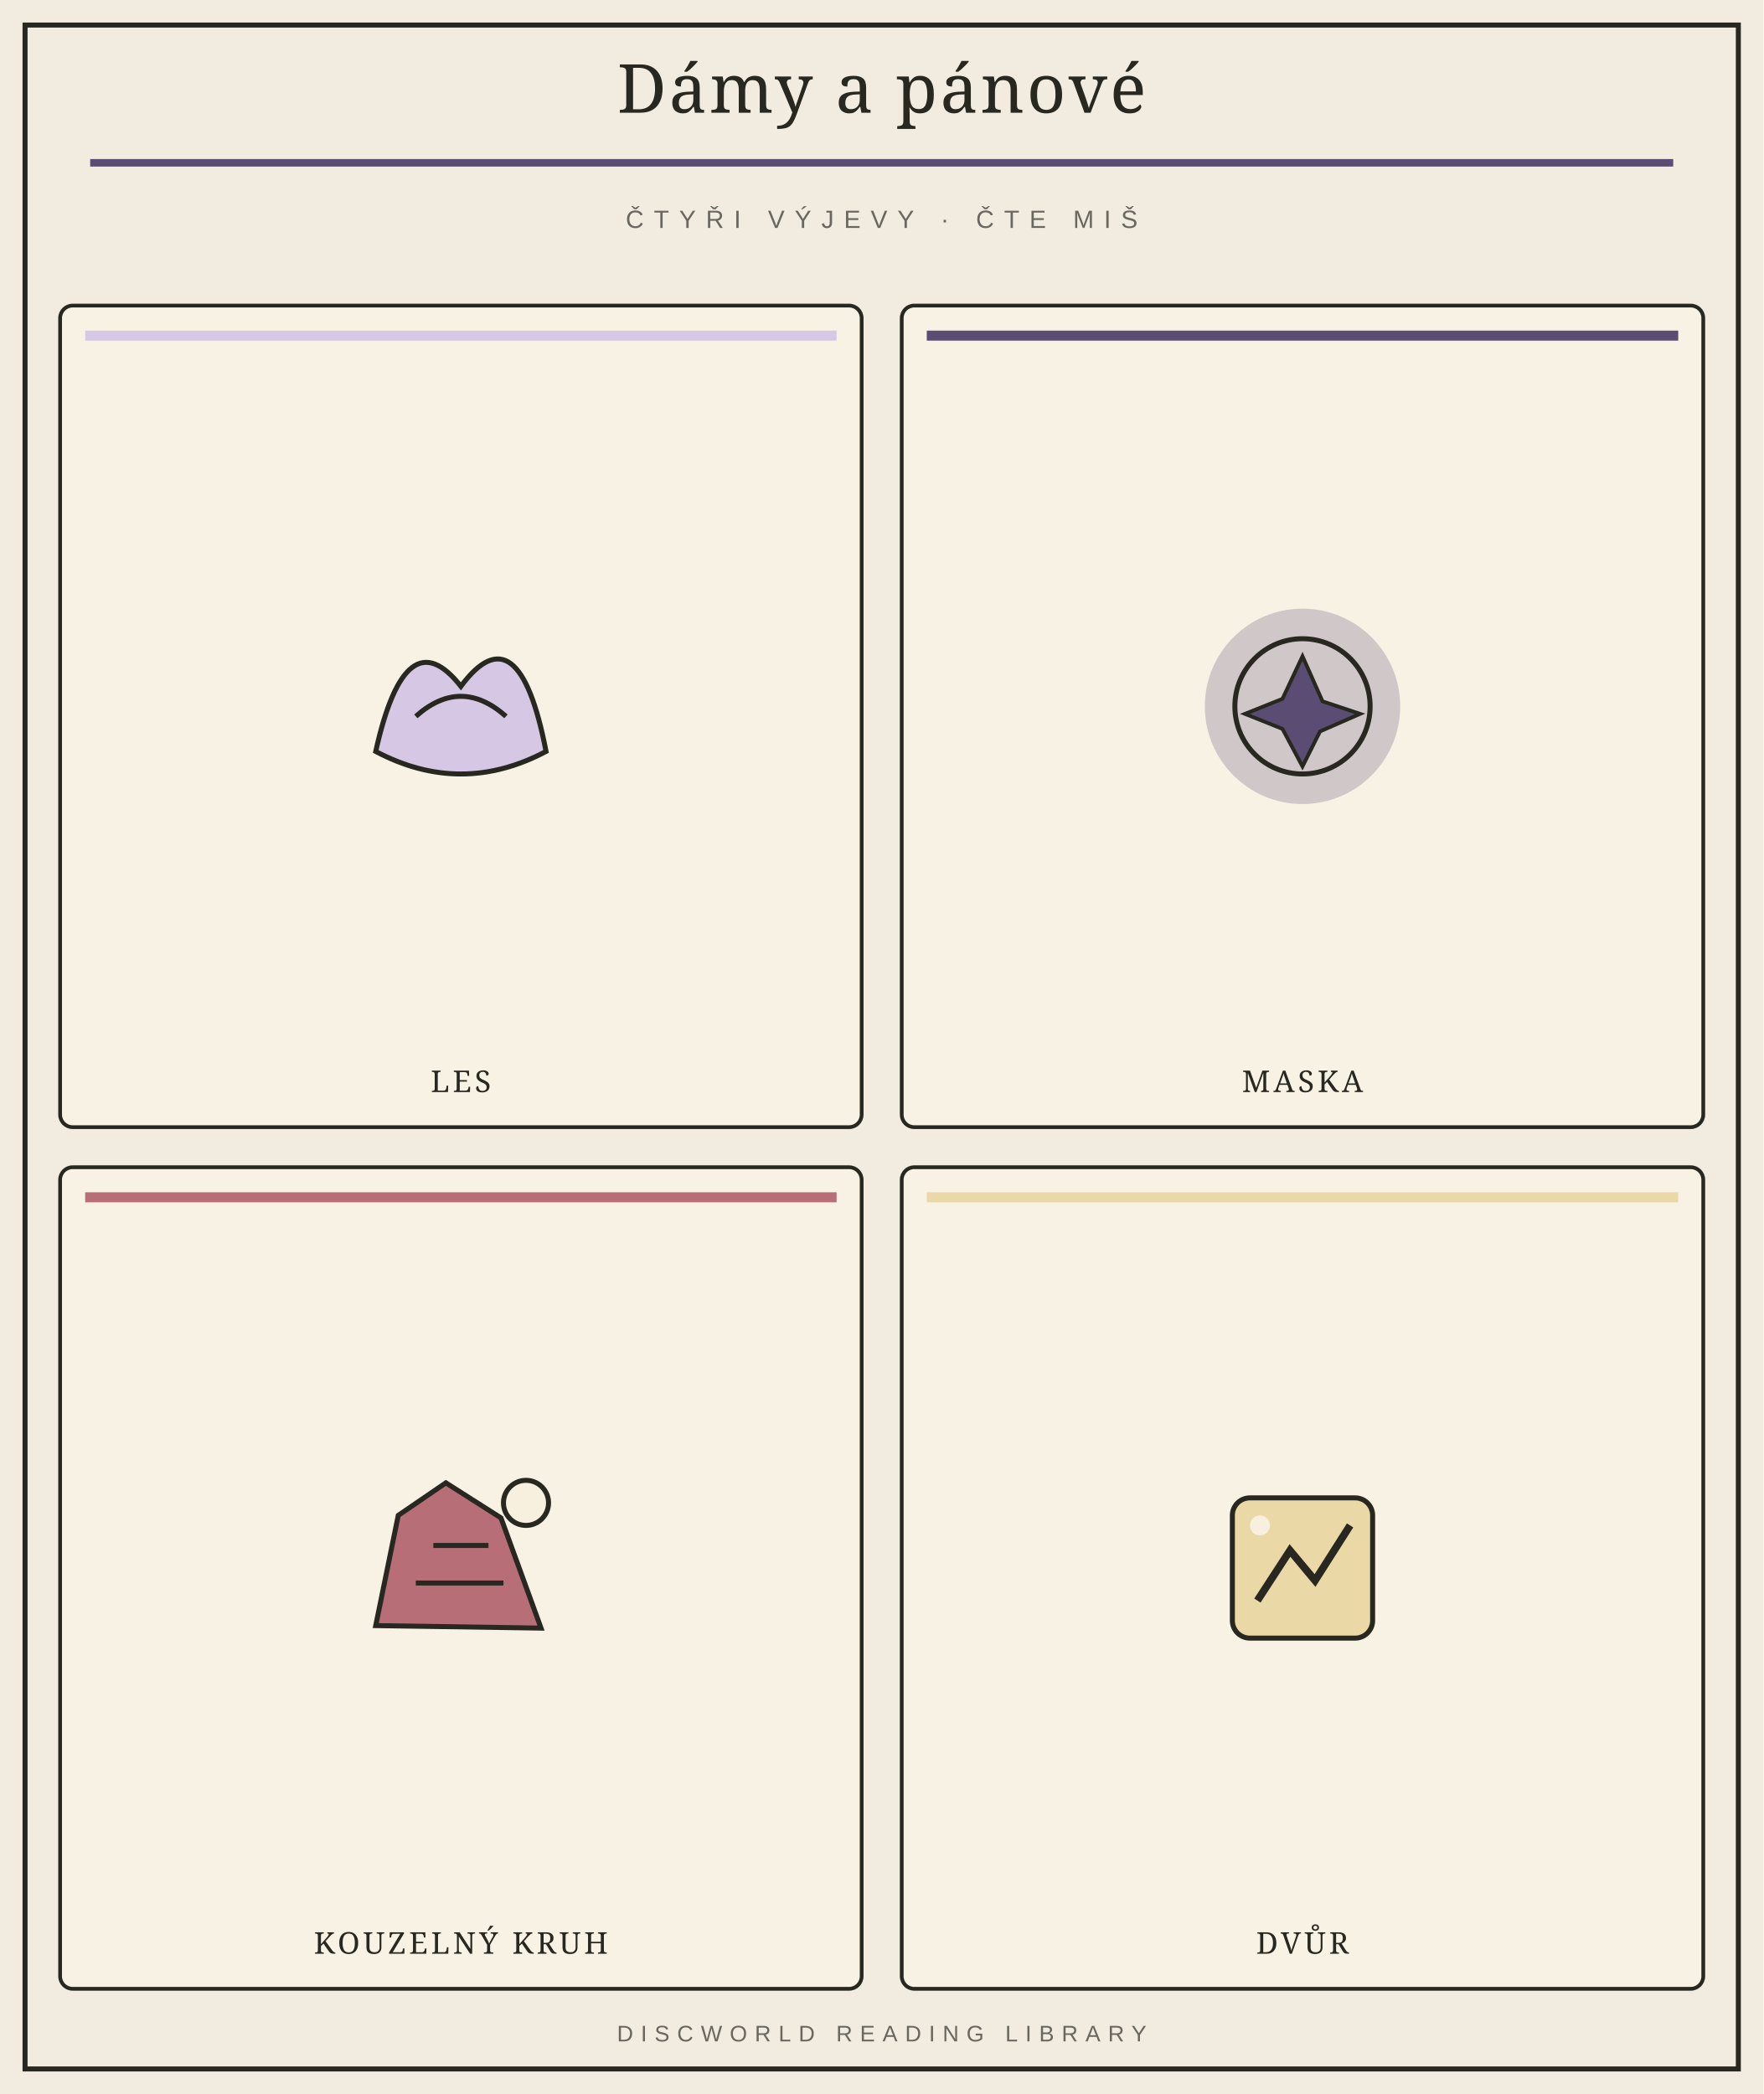
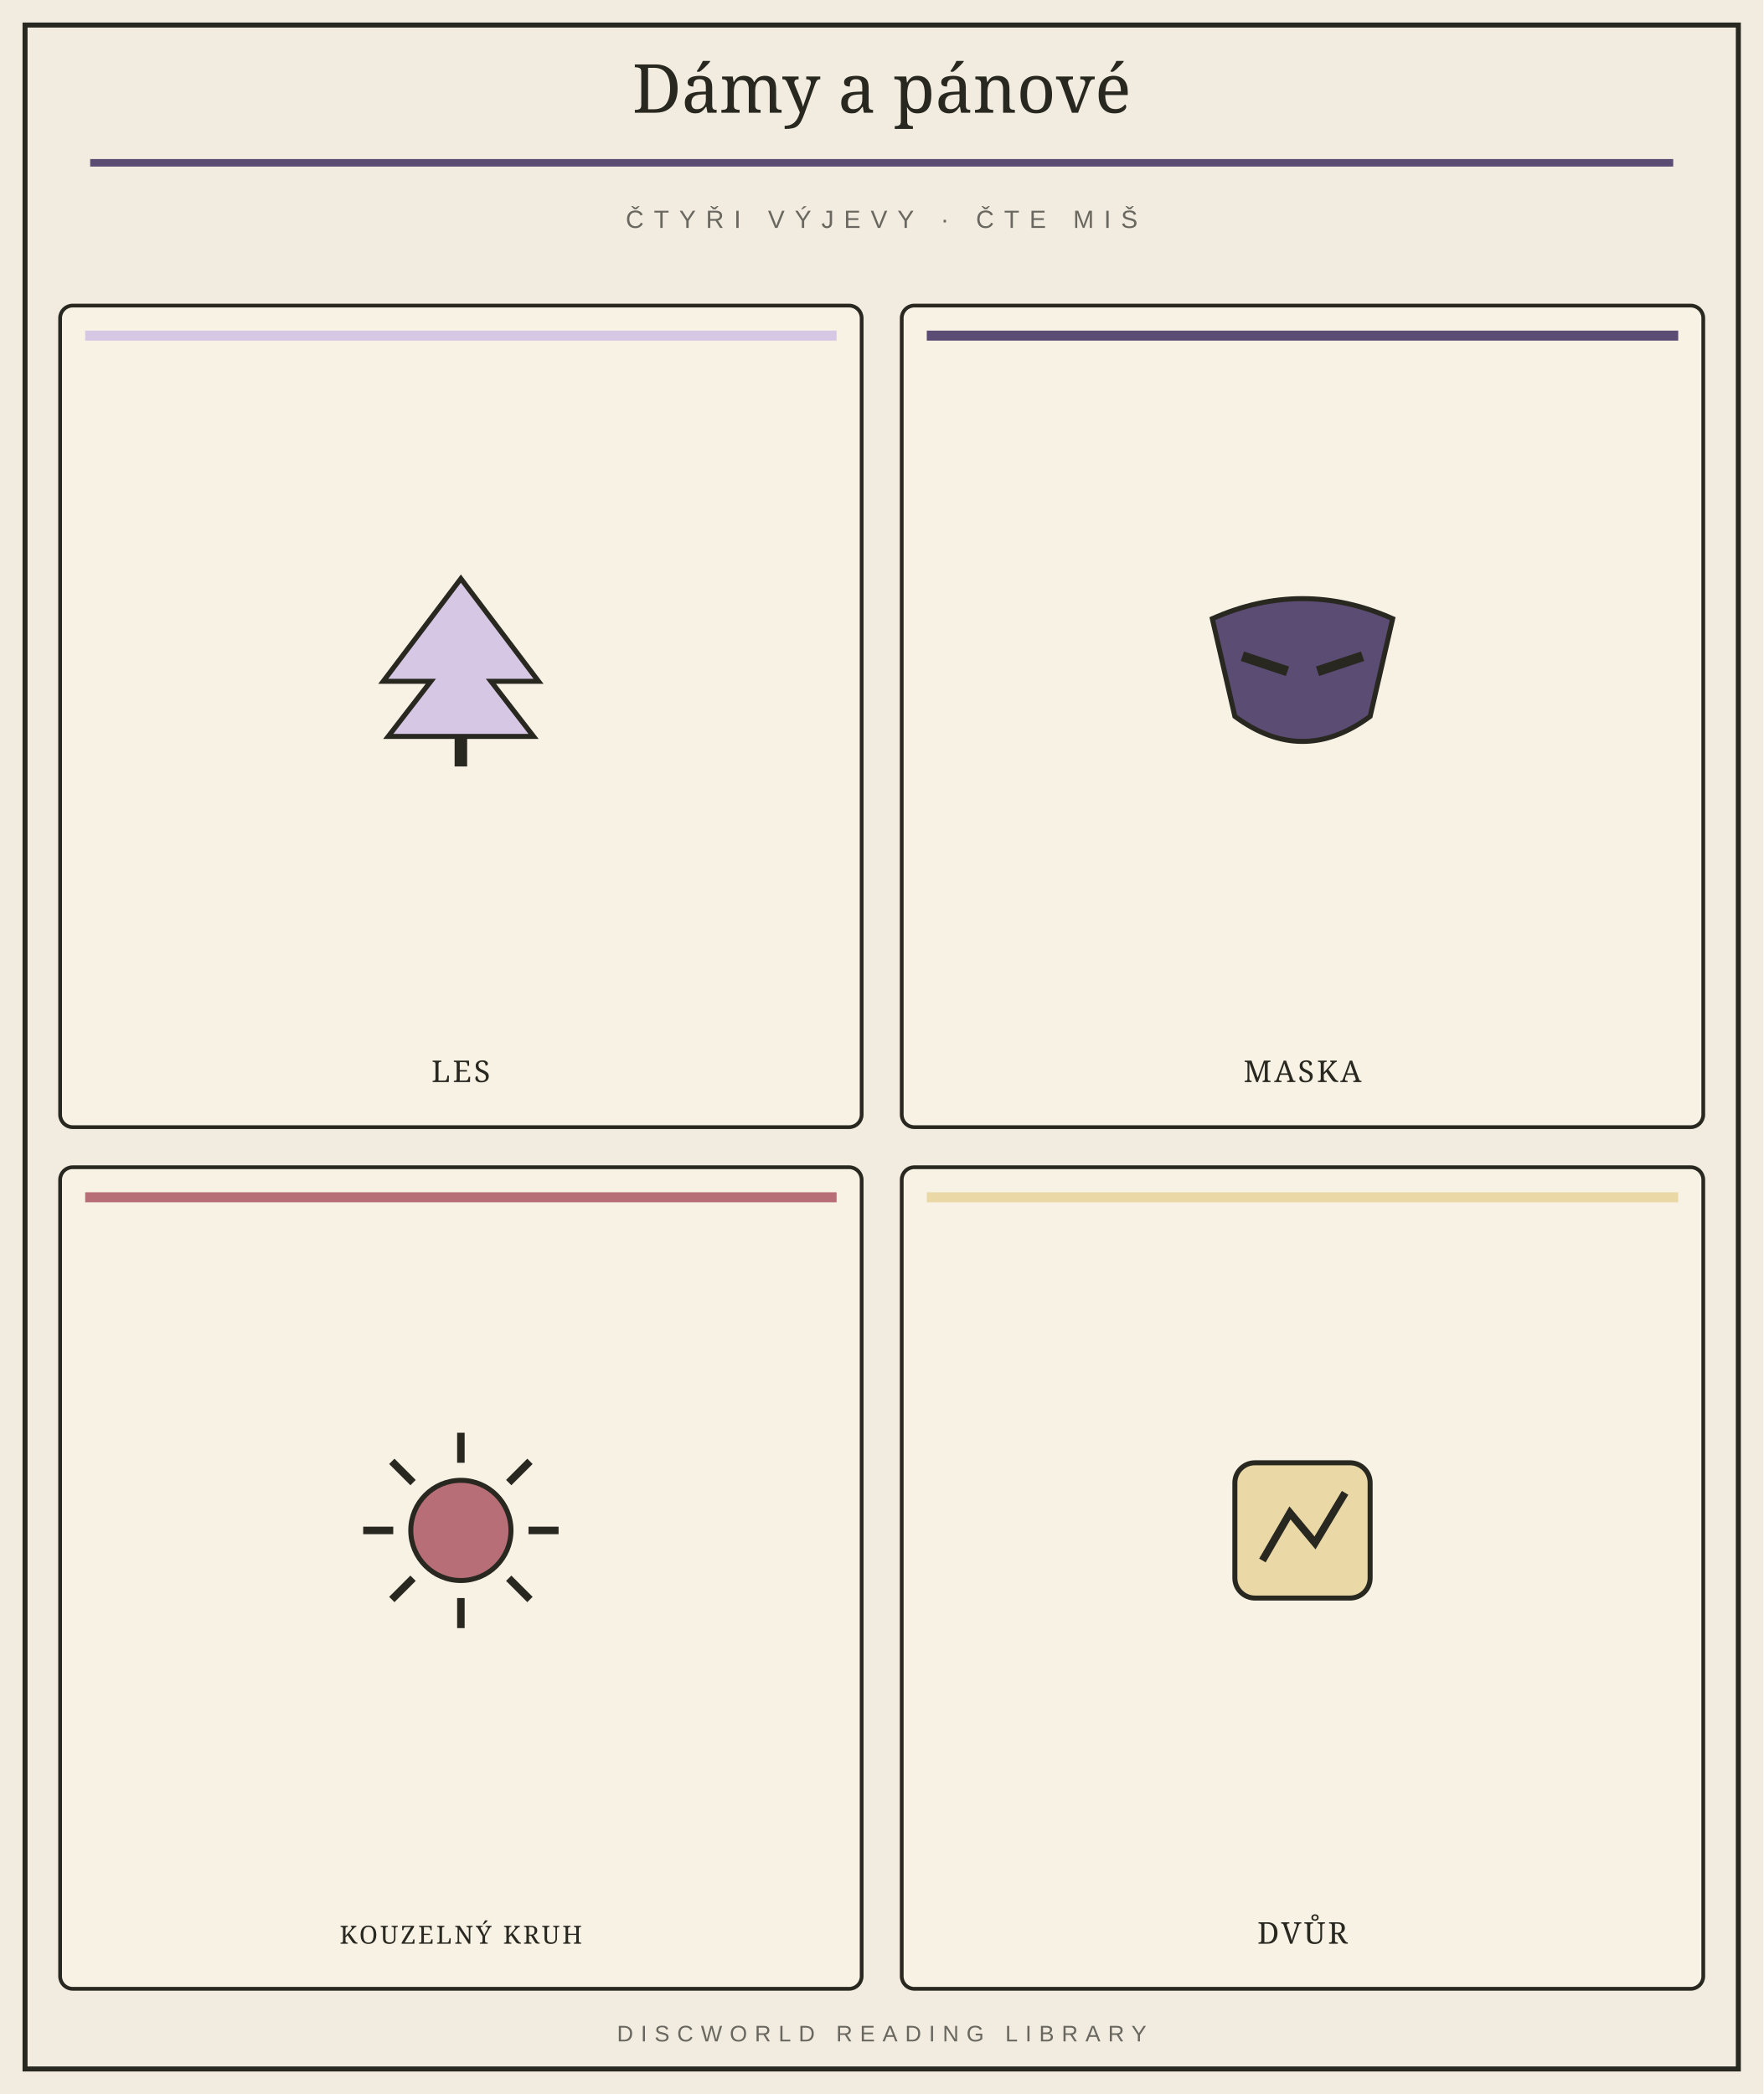
- <svg xmlns="http://www.w3.org/2000/svg" viewBox="0 0 704 836" role="img" aria-labelledby="title desc">
+ <svg xmlns="http://www.w3.org/2000/svg" viewBox="0 0 704 836" role="img" aria-labelledby="t d">
  <rect width="704" height="836" fill="#f1ecdf" />
  <rect x="10" y="10" width="684" height="816" fill="none" stroke="#282820" stroke-width="2" />
-   <text x="352" y="45" text-anchor="middle" font-family="Georgia,serif" font-size="27" fill="#282820" letter-spacing="1">Dámy a pánové</text>
-   <path d="M 36 65 H 668" stroke="#5b4c73" stroke-width="3" />
+   <text x="352" y="45" text-anchor="middle" font-family="Georgia,serif" font-size="27" fill="#282820">Dámy a pánové</text>
+   <path d="M36 65H668" stroke="#5b4c73" stroke-width="3" />
  <text x="352" y="91" text-anchor="middle" font-family="Arial,sans-serif" font-size="10" letter-spacing="4" fill="#69675f">ČTYŘI VÝJEVY · ČTE MIŠ</text>
  <g>
    <rect x="24" y="122" width="320" height="328" rx="5" fill="#f8f2e5" stroke="#282820" stroke-width="1.5" />
-     <path d="M 34 134 H 334" stroke="#d6c8e5" stroke-width="4" />
-     <path d="M 150 300 Q 162 246 184 274 Q 207 243 218 300 Q 184 318 150 300 Z" fill="#d6c8e5" stroke="#282820" stroke-width="2" />
-     <path d="M 166 286 Q 184 270 202 286" fill="none" stroke="#282820" stroke-width="2" />
-     <text x="184" y="436" text-anchor="middle" font-family="Georgia,serif" font-size="12" letter-spacing="1.3" fill="#282820">LES</text>
+     <path d="M34 134H334" stroke="#d6c8e5" stroke-width="4" />
+     <path d="M184 231L153 272H172L155 294H213L196 272H215Z" fill="#d6c8e5" stroke="#282820" stroke-width="2" />
+     <path d="M184 294V306" stroke="#282820" stroke-width="5" />
+     <text x="184" y="432" text-anchor="middle" font-family="Georgia,serif" font-size="12" letter-spacing="1" fill="#282820">LES</text>
  </g>
  <g>
    <rect x="360" y="122" width="320" height="328" rx="5" fill="#f8f2e5" stroke="#282820" stroke-width="1.5" />
-     <path d="M 370 134 H 670" stroke="#5b4c73" stroke-width="4" />
-     <circle cx="520" cy="282" r="39" fill="#5b4c73" opacity=".26" />
-     <circle cx="520" cy="282" r="27" fill="none" stroke="#282820" stroke-width="2" />
-     <path d="M 520 262 L 528 280 L 543 285 L 527 292 L 520 306 L 512 291 L 497 285 L 512 279 Z" fill="#5b4c73" stroke="#282820" stroke-width="1.5" />
-     <text x="520" y="436" text-anchor="middle" font-family="Georgia,serif" font-size="12" letter-spacing="1.3" fill="#282820">MASKA</text>
+     <path d="M370 134H670" stroke="#5b4c73" stroke-width="4" />
+     <path d="M484 247Q520 231 556 247L547 286Q520 306 493 286Z" fill="#5b4c73" stroke="#282820" stroke-width="2" />
+     <path d="M496 262L514 268M526 268L544 262" stroke="#282820" stroke-width="4" />
+     <text x="520" y="432" text-anchor="middle" font-family="Georgia,serif" font-size="12" letter-spacing="1" fill="#282820">MASKA</text>
  </g>
  <g>
    <rect x="24" y="466" width="320" height="328" rx="5" fill="#f8f2e5" stroke="#282820" stroke-width="1.5" />
-     <path d="M 34 478 H 334" stroke="#b76e76" stroke-width="4" />
-     <path d="M 150 649 L 159 605 L 178 592 L 200 606 L 216 650 Z" fill="#b76e76" stroke="#282820" stroke-width="2" />
-     <path d="M 166 632 L 201 632 M 173 617 L 195 617" stroke="#282820" stroke-width="2" />
-     <circle cx="210" cy="600" r="9" fill="#f7f0df" stroke="#282820" stroke-width="2" />
-     <text x="184" y="780" text-anchor="middle" font-family="Georgia,serif" font-size="12" letter-spacing="1.3" fill="#282820">KOUZELNÝ KRUH</text>
+     <path d="M34 478H334" stroke="#b76e76" stroke-width="4" />
+     <circle cx="184" cy="611" r="20" fill="#b76e76" stroke="#282820" stroke-width="2" />
+     <g stroke="#282820" stroke-width="3">
+       <path d="M211 611L223 611" />
+       <path d="M203.092 630.092L211.577 638.577" />
+       <path d="M184 638L184 650" />
+       <path d="M164.908 630.092L156.423 638.577" />
+       <path d="M157 611L145 611" />
+       <path d="M164.908 591.908L156.423 583.423" />
+       <path d="M184 584L184 572" />
+       <path d="M203.092 591.908L211.577 583.423" />
+     </g>
+     <text x="184" y="776" text-anchor="middle" font-family="Georgia,serif" font-size="10" letter-spacing="1" fill="#282820">KOUZELNÝ KRUH</text>
  </g>
  <g>
    <rect x="360" y="466" width="320" height="328" rx="5" fill="#f8f2e5" stroke="#282820" stroke-width="1.5" />
-     <path d="M 370 478 H 670" stroke="#ead8a6" stroke-width="4" />
-     <rect x="492" y="598" width="56" height="56" rx="7" fill="#ead8a6" stroke="#282820" stroke-width="2" />
-     <path d="M 502 639 L 515 619 L 525 631 L 539 609" fill="none" stroke="#282820" stroke-width="3" />
-     <circle cx="503" cy="609" r="4" fill="#f7f0df" />
-     <text x="520" y="780" text-anchor="middle" font-family="Georgia,serif" font-size="12" letter-spacing="1.3" fill="#282820">DVŮR</text>
+     <path d="M370 478H670" stroke="#ead8a6" stroke-width="4" />
+     <rect x="493" y="584" width="54" height="54" rx="8" fill="#ead8a6" stroke="#282820" stroke-width="2" />
+     <path d="M504 623L515 604L525 616L537 596" fill="none" stroke="#282820" stroke-width="3" />
+     <text x="520" y="776" text-anchor="middle" font-family="Georgia,serif" font-size="12" letter-spacing="1" fill="#282820">DVŮR</text>
  </g>
  <text x="352" y="815" text-anchor="middle" font-family="Arial,sans-serif" font-size="9" letter-spacing="3" fill="#69675f">DISCWORLD READING LIBRARY</text>
</svg>
